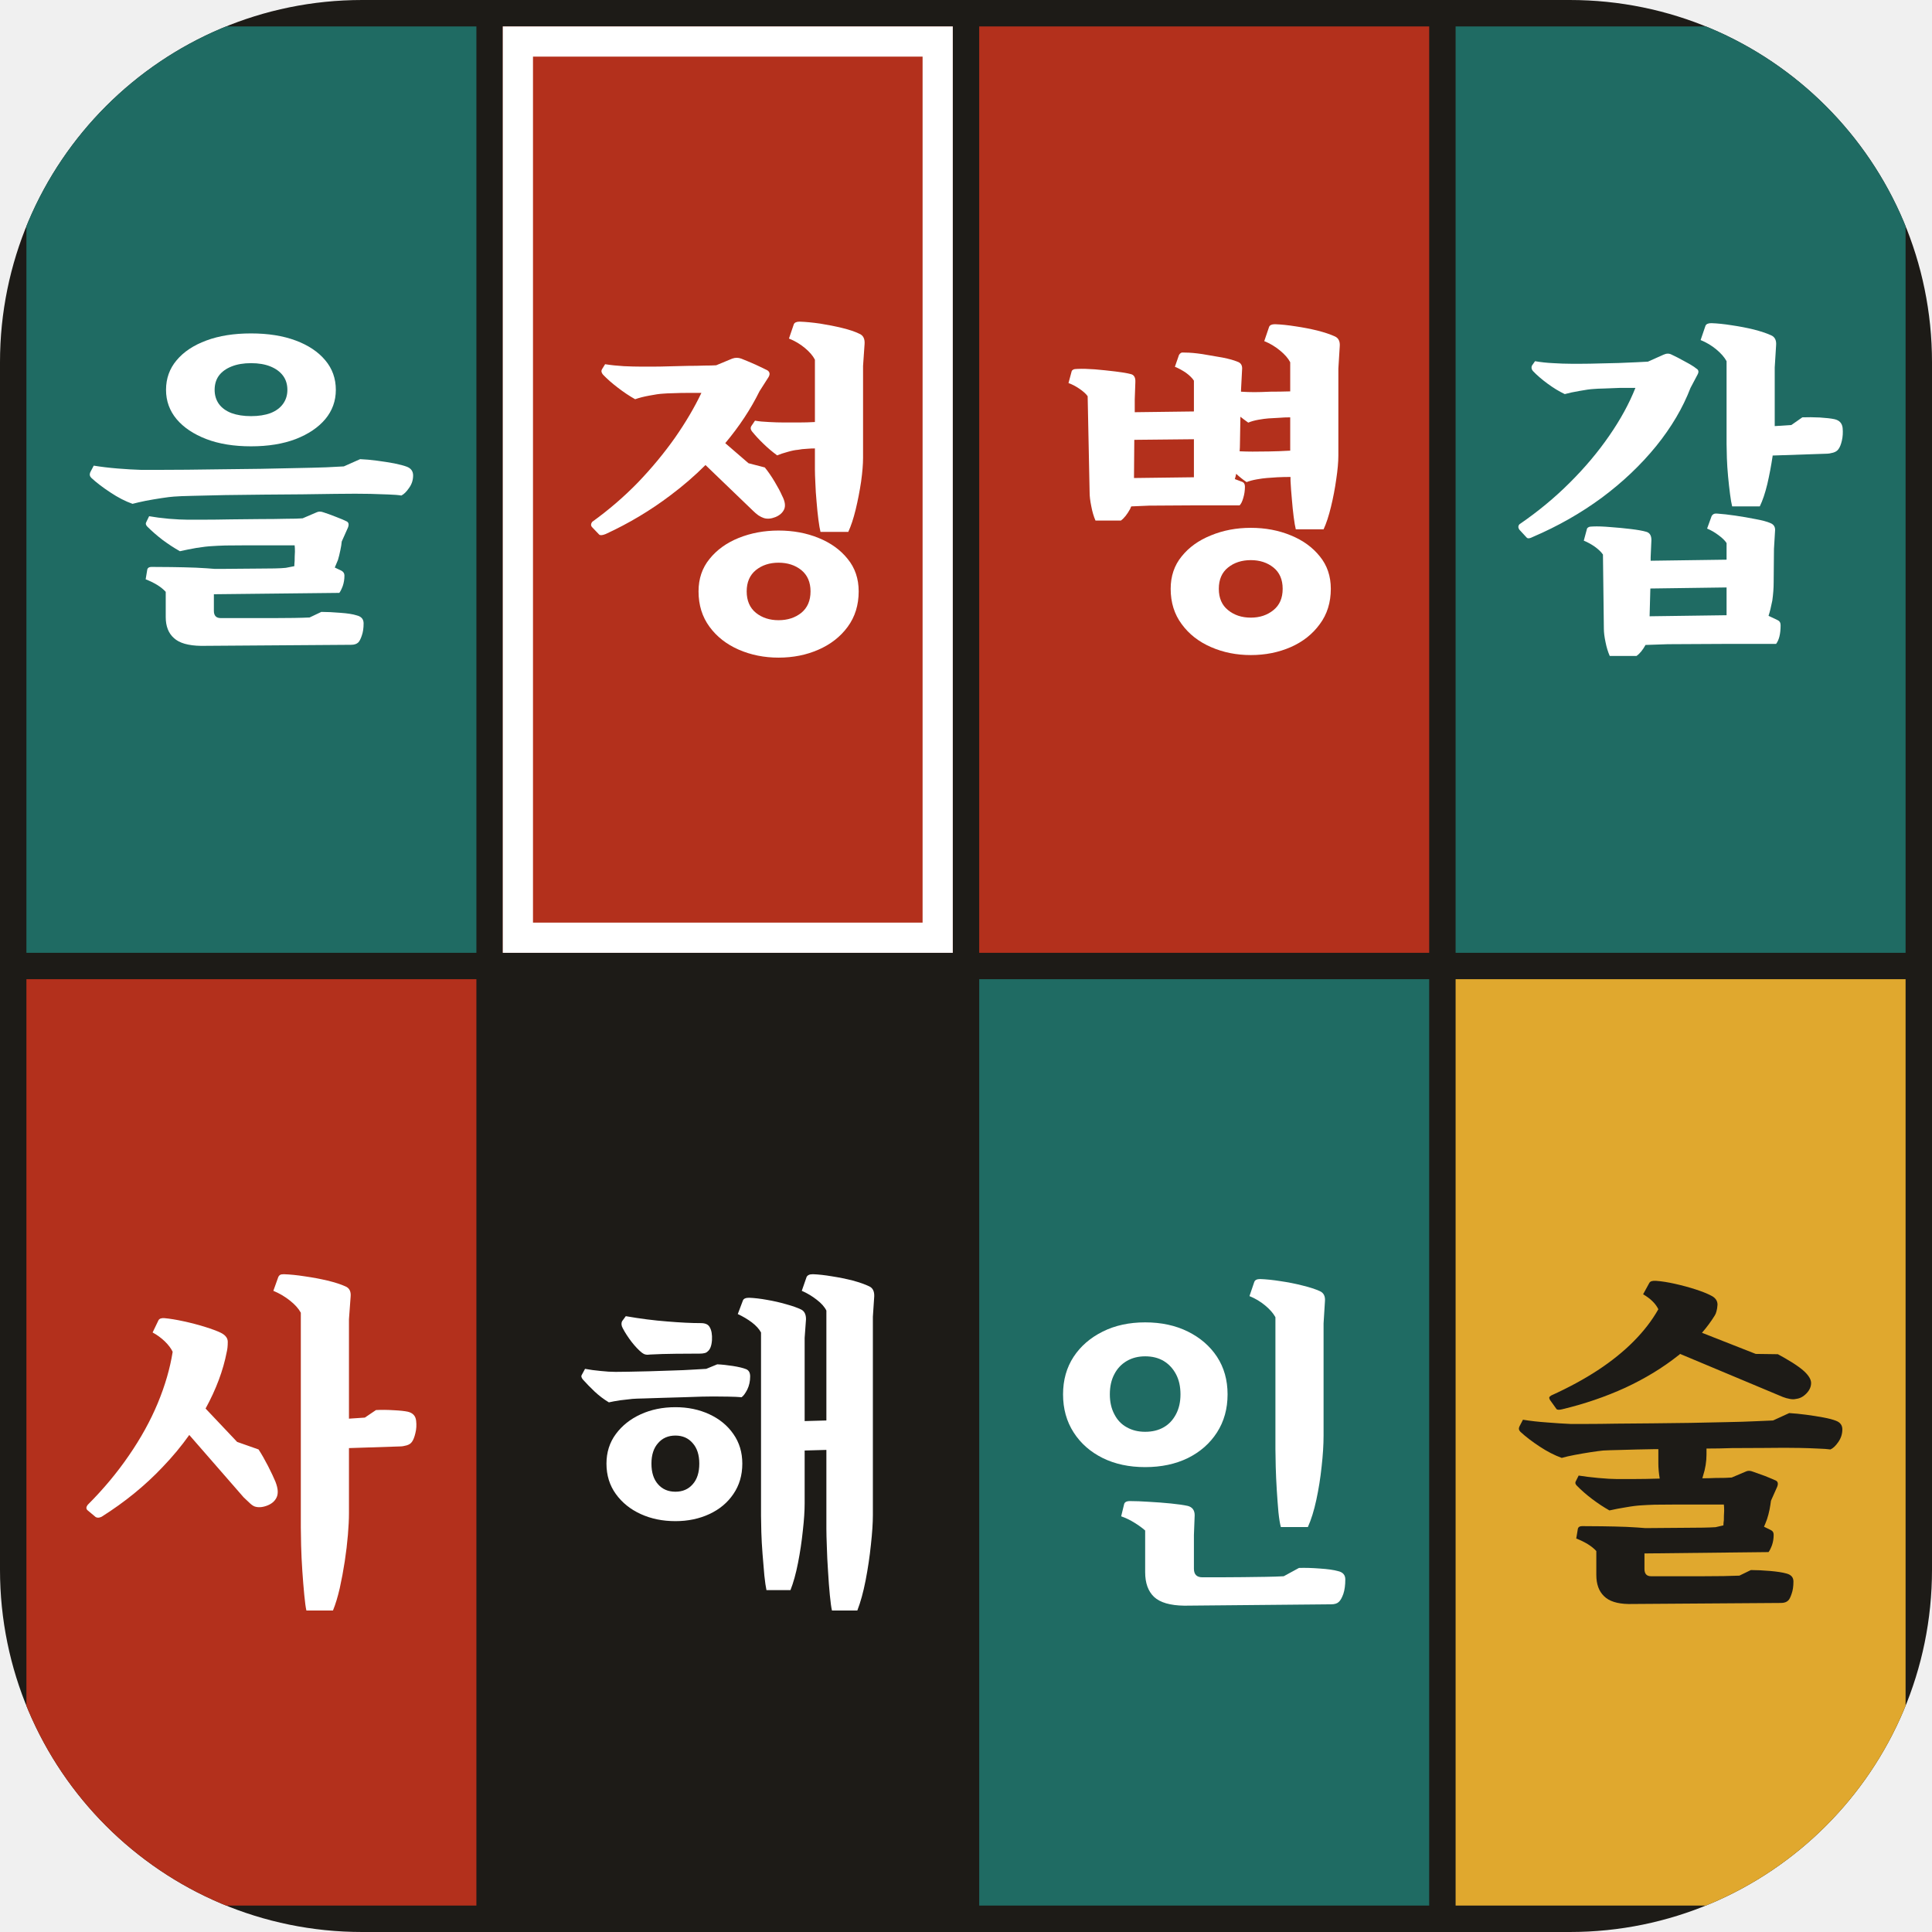
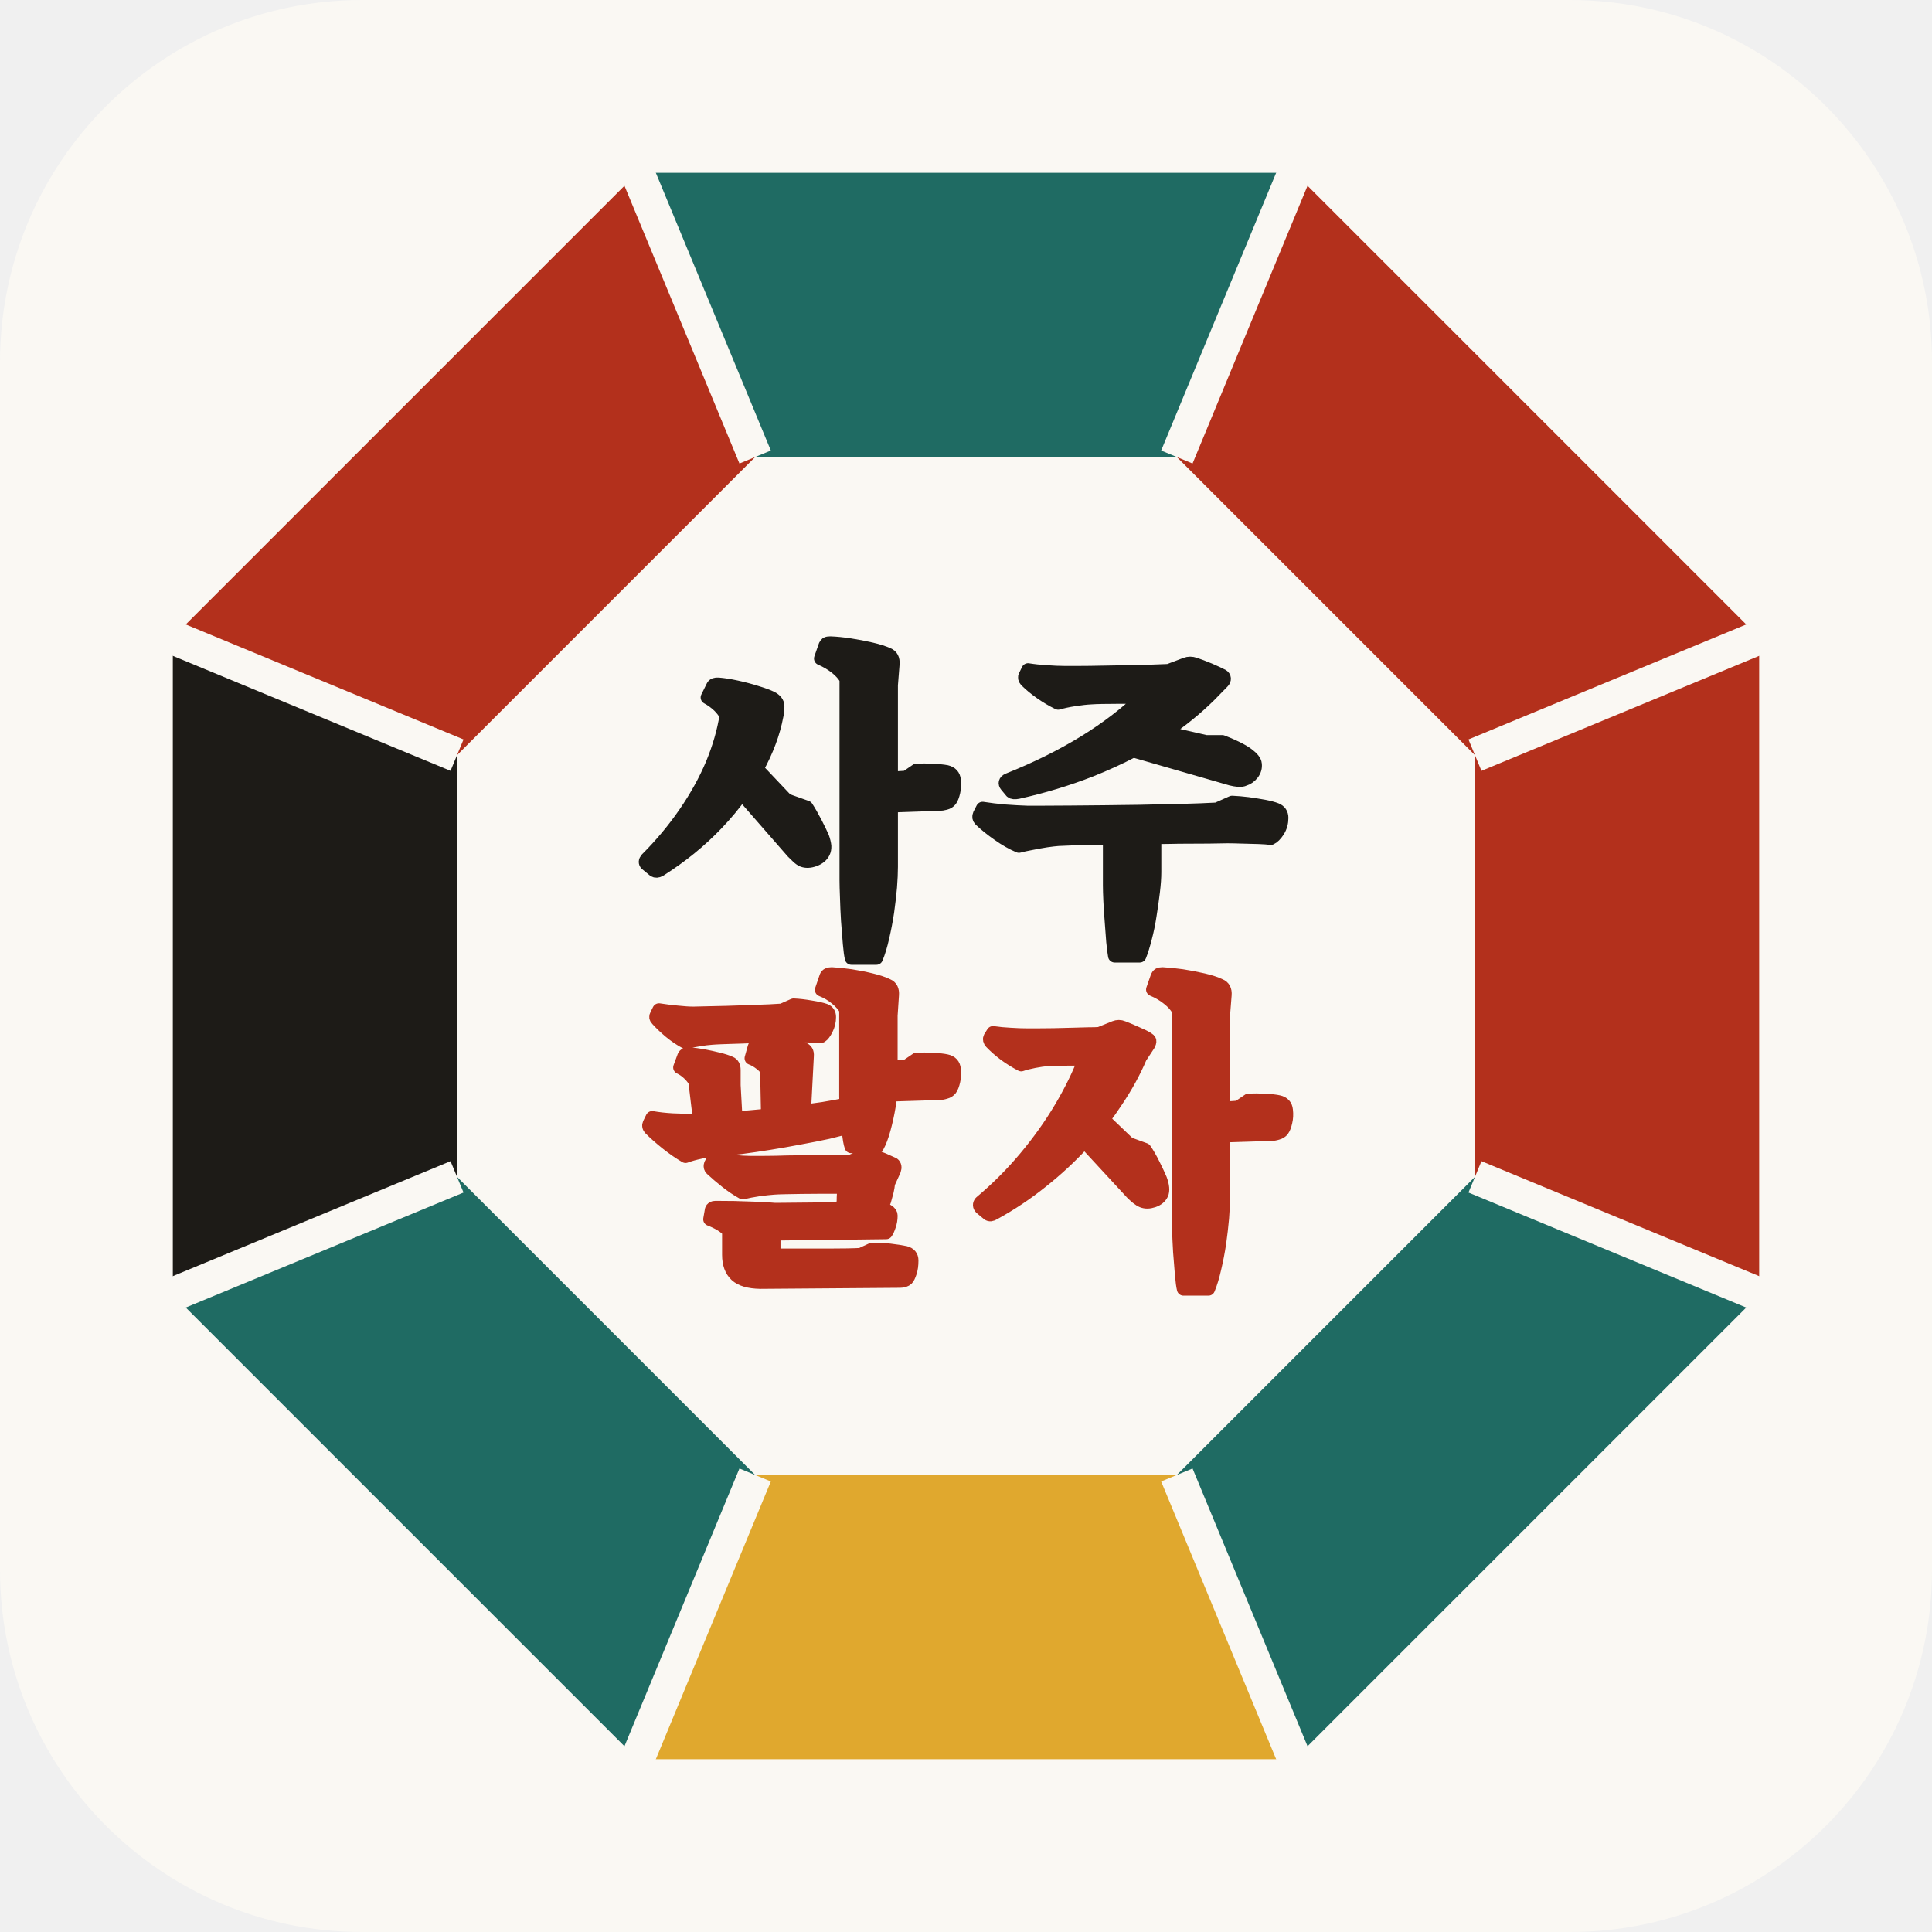
<svg xmlns="http://www.w3.org/2000/svg" viewBox="0 0 128 128">
  <clipPath id="c">
    <rect width="128" height="128" rx="24" />
  </clipPath>
  <g clip-path="url(#c)">
-     <rect width="128" height="128" fill="#1d1b17" />
-     <rect x="1.75" y="1.75" width="29.812" height="61.375" fill="#1f6b63" />
-     <path fill="#fff" d="M23.26 42.72L13.35 42.79L13.35 42.79Q13.35 42.79 13.35 42.79L13.32 42.79L13.32 42.79Q12.06 42.77 11.53 42.28Q10.98 41.8 10.98 40.88L10.98 39.21Q10.75 38.96 10.41 38.75Q10.06 38.54 9.65 38.38L9.76 37.72Q9.81 37.56 10.04 37.56Q10.55 37.56 11.36 37.57Q12.17 37.58 12.98 37.61Q13.78 37.65 14.22 37.69L14.79 37.69Q15.3 37.69 15.9 37.68Q16.51 37.67 17.11 37.67Q17.71 37.67 18.19 37.66Q18.67 37.65 18.94 37.62L19.5 37.51Q19.5 37.37 19.52 37.17Q19.52 36.87 19.54 36.55Q19.54 36.27 19.52 36.13L16.26 36.13Q15.5 36.13 14.92 36.14Q14.33 36.16 14.08 36.18Q13.64 36.2 13.02 36.3Q12.4 36.41 11.92 36.52Q11.35 36.2 10.77 35.77Q10.2 35.33 9.76 34.89Q9.6 34.73 9.7 34.57L9.88 34.2Q10.43 34.3 11.19 34.37Q11.95 34.43 12.4 34.43L13.53 34.43Q14.29 34.43 15.27 34.41L17.22 34.39Q18.19 34.39 18.97 34.37Q19.7 34.37 20.05 34.34L20.05 34.34L20.96 33.95Q21.17 33.84 21.45 33.95Q21.74 34.04 22.25 34.24Q22.75 34.43 22.98 34.55Q23.17 34.66 23.05 34.96L22.64 35.88L22.64 35.88Q22.62 36.13 22.55 36.45Q22.48 36.8 22.39 37.1Q22.27 37.39 22.18 37.6L22.62 37.81Q22.82 37.92 22.82 38.13Q22.82 38.5 22.71 38.82Q22.59 39.14 22.48 39.28L14.17 39.37L14.17 39.37L14.17 40.47Q14.17 40.95 14.63 40.95L18.19 40.95Q18.88 40.95 19.48 40.94Q20.09 40.93 20.51 40.91L21.29 40.54Q21.84 40.54 22.55 40.6Q23.26 40.65 23.63 40.77Q24.09 40.88 24.09 41.3Q24.09 41.78 23.97 42.11Q23.86 42.44 23.74 42.56Q23.58 42.72 23.26 42.72ZM22.25 25.83Q22.25 26.93 21.55 27.77Q20.85 28.6 19.59 29.09Q18.33 29.57 16.63 29.57Q14.93 29.57 13.67 29.09Q12.4 28.6 11.7 27.77Q11 26.93 11 25.83Q11 24.7 11.7 23.87Q12.4 23.03 13.67 22.56Q14.93 22.09 16.63 22.09Q18.33 22.09 19.59 22.56Q20.85 23.03 21.55 23.87Q22.25 24.7 22.25 25.83ZM23.86 30.42Q24.36 30.44 24.97 30.52Q25.58 30.6 26.12 30.7Q26.66 30.81 26.95 30.92Q27.37 31.08 27.37 31.5Q27.37 31.96 27.1 32.33Q26.84 32.71 26.59 32.83Q26.31 32.78 25.73 32.76Q25.14 32.74 24.53 32.72Q23.93 32.71 23.53 32.71Q23.14 32.71 22.22 32.72Q21.29 32.74 20.05 32.75Q18.81 32.76 17.48 32.77Q16.15 32.78 14.92 32.8Q13.69 32.83 12.78 32.85Q11.88 32.87 11.53 32.9Q11.23 32.92 10.71 33Q10.18 33.08 9.65 33.18Q9.12 33.29 8.78 33.38Q8.07 33.13 7.32 32.63Q6.57 32.14 6.05 31.66Q5.89 31.5 5.98 31.29L6.21 30.85Q6.94 30.97 7.8 31.04Q8.66 31.11 9.35 31.13L10.48 31.13Q11.28 31.13 12.39 31.12Q13.51 31.11 14.77 31.09Q16.03 31.08 17.29 31.06Q18.55 31.04 19.68 31.01Q20.8 30.99 21.62 30.96Q22.43 30.92 22.78 30.9ZM19.04 25.83Q19.04 25.28 18.75 24.89Q18.46 24.5 17.92 24.28Q17.38 24.06 16.63 24.06Q15.89 24.06 15.34 24.28Q14.79 24.5 14.5 24.89Q14.22 25.28 14.22 25.83Q14.22 26.36 14.5 26.76Q14.79 27.16 15.34 27.37Q15.89 27.57 16.63 27.57Q17.38 27.57 17.92 27.37Q18.46 27.16 18.75 26.76Q19.04 26.36 19.04 25.83Z" />
-     <rect x="33.312" y="1.75" width="29.812" height="61.375" fill="#b3301c" />
-     <path fill="#fff" d="M56.89 39.18Q56.89 40.54 56.16 41.53Q55.44 42.51 54.23 43.04Q53.03 43.57 51.58 43.57Q50.16 43.57 48.94 43.04Q47.73 42.51 47.01 41.53Q46.28 40.54 46.28 39.18Q46.28 37.92 47.01 37.03Q47.73 36.13 48.94 35.64Q50.16 35.15 51.58 35.15Q53.03 35.15 54.23 35.64Q55.44 36.13 56.16 37.03Q56.89 37.92 56.89 39.18ZM50.32 25.92Q49.45 27.69 48.05 29.36L49.59 30.69L49.59 30.69L50.67 30.97Q50.99 31.36 51.32 31.91Q51.65 32.46 51.81 32.83Q52.11 33.4 51.95 33.75Q51.79 34.09 51.37 34.26Q50.94 34.43 50.6 34.32Q50.44 34.27 50.24 34.14Q50.05 34 49.89 33.84L46.74 30.81Q45.66 31.89 44.4 32.83Q42.43 34.32 40.13 35.38Q39.81 35.51 39.7 35.42L39.24 34.94Q39.08 34.78 39.24 34.57Q40.89 33.38 42.27 31.96Q43.64 30.53 44.72 29Q45.78 27.48 46.47 26.03Q46.05 26.03 45.62 26.03Q45.07 26.03 44.61 26.05Q44.15 26.06 43.94 26.08Q43.57 26.1 43.02 26.21Q42.47 26.31 42.08 26.45Q41.51 26.13 40.94 25.69Q40.36 25.25 39.95 24.82Q39.79 24.63 39.88 24.47L40.09 24.13Q40.66 24.22 41.33 24.26Q41.99 24.29 42.5 24.29L43.25 24.29Q43.74 24.29 44.35 24.27L45.57 24.24Q46.17 24.24 46.67 24.22Q47.15 24.22 47.45 24.2L47.45 24.2L48.51 23.76Q48.81 23.65 49.11 23.76Q49.47 23.9 50.04 24.15Q50.6 24.41 50.85 24.54Q51.08 24.7 50.92 24.98ZM54.36 35.24Q54.29 34.96 54.22 34.42Q54.15 33.88 54.1 33.24Q54.04 32.6 54.02 32.01Q53.99 31.43 53.99 31.08L53.99 29.71Q53.74 29.71 53.51 29.73Q53.1 29.75 52.87 29.8Q52.59 29.82 52.18 29.94Q51.77 30.05 51.49 30.17Q51.01 29.82 50.59 29.41Q50.16 29 49.82 28.58Q49.68 28.4 49.77 28.24L50.02 27.87Q50.41 27.94 50.94 27.96Q51.47 27.99 51.91 27.99L52.94 27.99Q53.47 27.99 53.99 27.96L53.99 23.83Q53.79 23.44 53.32 23.05Q52.85 22.66 52.27 22.43L52.59 21.49Q52.66 21.31 52.98 21.31Q53.58 21.33 54.34 21.44Q55.1 21.56 55.8 21.73Q56.5 21.9 56.93 22.11Q57.32 22.27 57.28 22.8L57.18 24.24L57.18 30.33Q57.18 30.97 57.05 31.91Q56.91 32.85 56.69 33.76Q56.47 34.66 56.2 35.24ZM53.7 39.18Q53.7 38.27 53.09 37.77Q52.48 37.28 51.58 37.28Q50.69 37.28 50.08 37.77Q49.47 38.27 49.47 39.18Q49.47 40.1 50.08 40.6Q50.69 41.09 51.58 41.09Q52.48 41.09 53.09 40.6Q53.7 40.1 53.7 39.18Z" />
-     <rect x="34.312" y="2.75" width="27.812" height="59.375" fill="none" stroke="#fff" stroke-width="2.0" />
-     <rect x="64.875" y="1.75" width="29.812" height="61.375" fill="#b3301c" />
-     <path fill="#fff" d="M85.85 35.07Q85.78 34.79 85.71 34.25Q85.64 33.71 85.59 33.08Q85.53 32.45 85.5 31.85Q85.5 31.71 85.5 31.6Q85.05 31.6 84.63 31.62Q84.17 31.65 83.92 31.67Q83.65 31.69 83.26 31.76Q82.87 31.83 82.59 31.94Q82.22 31.69 81.9 31.39Q81.86 31.6 81.81 31.74L82.29 31.92Q82.48 31.99 82.48 32.24Q82.48 32.63 82.37 32.99Q82.27 33.34 82.13 33.48L79.38 33.48Q78.55 33.48 77.71 33.49Q76.88 33.5 76.12 33.5Q75.48 33.53 74.95 33.55Q74.9 33.64 74.88 33.71Q74.58 34.26 74.26 34.49L72.58 34.49Q72.4 34.08 72.3 33.54Q72.19 33 72.19 32.63L72.06 26.25Q71.9 26.02 71.52 25.76Q71.14 25.5 70.79 25.38L71 24.6Q71.02 24.53 71.1 24.49Q71.18 24.44 71.41 24.44Q71.85 24.42 72.54 24.47Q73.23 24.53 73.89 24.61Q74.56 24.69 74.9 24.78Q75.25 24.85 75.22 25.33L75.18 26.46L75.18 26.46L75.18 27.31L79.1 27.26L79.1 25.22Q78.94 24.97 78.59 24.71Q78.23 24.46 77.84 24.3L78.11 23.52Q78.16 23.43 78.24 23.38Q78.32 23.34 78.53 23.36Q78.99 23.36 79.66 23.46Q80.34 23.57 81 23.69Q81.65 23.82 81.97 23.96Q82.34 24.07 82.29 24.51L82.22 25.86L82.22 25.86L82.22 25.95Q82.68 25.98 83.1 25.98Q83.51 25.98 84.17 25.95Q84.82 25.95 85.48 25.93L85.48 24Q85.28 23.61 84.8 23.22Q84.33 22.83 83.76 22.6L84.08 21.66Q84.15 21.48 84.47 21.48Q85.07 21.5 85.83 21.62Q86.58 21.73 87.28 21.9Q87.98 22.08 88.42 22.28Q88.81 22.44 88.76 22.97L88.67 24.42L88.67 30.18Q88.67 30.82 88.53 31.75Q88.4 32.68 88.18 33.58Q87.96 34.49 87.69 35.07ZM88.17 39.01Q88.17 40.37 87.44 41.35Q86.72 42.34 85.52 42.87Q84.31 43.4 82.87 43.4Q81.44 43.4 80.23 42.87Q79.01 42.34 78.29 41.35Q77.56 40.37 77.56 39.01Q77.56 37.75 78.29 36.86Q79.01 35.96 80.23 35.47Q81.44 34.97 82.87 34.97Q84.31 34.97 85.52 35.47Q86.72 35.96 87.44 36.86Q88.17 37.75 88.17 39.01ZM84.98 39.01Q84.98 38.09 84.37 37.6Q83.76 37.11 82.87 37.11Q81.97 37.11 81.36 37.6Q80.75 38.09 80.75 39.01Q80.75 39.93 81.36 40.42Q81.97 40.92 82.87 40.92Q83.76 40.92 84.37 40.42Q84.98 39.93 84.98 39.01ZM79.1 31.62L79.1 29.1L75.15 29.14L75.13 31.67ZM84.04 27.72Q83.76 27.74 83.37 27.81Q82.98 27.88 82.7 28Q82.43 27.81 82.18 27.61L82.15 29.4Q82.15 29.65 82.13 29.9Q82.59 29.92 82.98 29.92Q83.39 29.92 84.06 29.91Q84.72 29.9 85.41 29.86Q85.46 29.86 85.48 29.86L85.48 27.65Q85.09 27.65 84.75 27.68Q84.29 27.7 84.04 27.72Z" />
-     <rect x="96.438" y="1.75" width="29.812" height="61.375" fill="#1f6b63" />
-     <path fill="#fff" d="M114.39 35.98Q114.23 35.73 113.86 35.46Q113.49 35.18 113.1 35.02L113.4 34.19Q113.45 34.1 113.53 34.06Q113.61 34.01 113.81 34.03Q114.27 34.06 114.96 34.16Q115.65 34.26 116.3 34.39Q116.96 34.51 117.28 34.65Q117.65 34.79 117.6 35.2L117.53 36.37L117.53 36.37L117.51 38.58Q117.51 39.15 117.42 39.79Q117.3 40.41 117.17 40.8L117.76 41.08Q117.97 41.17 117.97 41.42Q117.97 42.27 117.67 42.66L114.37 42.66Q113.38 42.66 112.38 42.67Q111.38 42.68 110.49 42.68Q109.66 42.71 109.02 42.73Q108.74 43.24 108.42 43.46L106.65 43.46Q106.47 43.05 106.37 42.54Q106.26 42.02 106.26 41.65L106.2 36.74Q106.03 36.49 105.66 36.22Q105.28 35.96 104.93 35.82L105.14 35.04Q105.16 34.97 105.24 34.93Q105.32 34.88 105.55 34.88Q105.99 34.86 106.69 34.92Q107.39 34.97 108.05 35.05Q108.72 35.13 109.06 35.23Q109.41 35.32 109.41 35.78L109.36 36.92L109.36 36.92L109.36 37.15L114.39 37.08ZM112 25.7Q111.24 27.68 109.73 29.55Q108.21 31.42 106.13 32.97Q104.04 34.51 101.56 35.57Q101.26 35.73 101.15 35.62L100.66 35.09Q100.53 34.9 100.66 34.74Q102.5 33.48 104 31.98Q105.51 30.48 106.63 28.85Q107.73 27.26 108.35 25.7Q107.82 25.7 107.3 25.7Q106.72 25.72 106.26 25.74Q105.81 25.75 105.6 25.77Q105.23 25.79 104.65 25.9Q104.06 26 103.67 26.11Q103.1 25.84 102.52 25.41Q101.95 24.99 101.56 24.58Q101.42 24.42 101.49 24.23L101.7 23.93Q102.27 24.03 102.91 24.06Q103.56 24.1 104.06 24.1L104.82 24.1Q105.32 24.1 105.95 24.08Q106.59 24.07 107.23 24.05Q107.87 24.03 108.42 24Q108.88 23.98 109.18 23.96L109.18 23.96L110.21 23.5Q110.51 23.36 110.76 23.5Q111.11 23.66 111.63 23.95Q112.16 24.23 112.39 24.42Q112.62 24.55 112.46 24.83ZM114.76 33.55Q114.69 33.28 114.62 32.74Q114.55 32.2 114.49 31.57Q114.43 30.93 114.41 30.35Q114.39 29.76 114.39 29.42L114.39 23.93Q114.18 23.54 113.71 23.15Q113.24 22.76 112.67 22.53L112.99 21.59Q113.06 21.41 113.38 21.41Q113.98 21.43 114.73 21.55Q115.49 21.66 116.19 21.83Q116.89 22.01 117.33 22.21Q117.72 22.37 117.67 22.9L117.58 24.35L117.58 28.23L118.68 28.16L119.41 27.65Q119.94 27.63 120.57 27.66Q121.2 27.7 121.53 27.77Q122.03 27.88 122.08 28.36Q122.12 28.8 122.03 29.19Q121.94 29.58 121.8 29.76Q121.69 29.92 121.45 29.99Q121.2 30.06 121 30.06L117.44 30.18Q117.44 30.2 117.44 30.22Q117.3 31.16 117.09 32.07Q116.87 32.98 116.59 33.55ZM109.34 38.99L109.29 40.83L114.39 40.76L114.39 38.92Z" />
-     <rect x="1.75" y="64.875" width="29.812" height="61.375" fill="#b3301c" />
-     <path fill="#fff" d="M26.49 95.83L23.12 95.94L23.12 100.26Q23.12 100.85 23.05 101.69Q22.98 102.53 22.84 103.45Q22.7 104.36 22.51 105.22Q22.31 106.09 22.06 106.7L20.3 106.7Q20.23 106.41 20.16 105.68Q20.09 104.96 20.03 104.08Q19.97 103.19 19.95 102.4Q19.93 101.61 19.93 101.2L19.93 86.97Q19.7 86.55 19.2 86.16Q18.71 85.77 18.11 85.52L18.44 84.6Q18.48 84.51 18.55 84.47Q18.62 84.42 18.8 84.42Q19.42 84.44 20.19 84.56Q20.96 84.67 21.69 84.84Q22.43 85.02 22.87 85.22Q23.28 85.38 23.23 85.91L23.12 87.4L23.12 93.99L24.17 93.92L24.91 93.42Q25.44 93.39 26.07 93.43Q26.7 93.46 27.02 93.53Q27.52 93.65 27.57 94.13Q27.62 94.56 27.52 94.95Q27.43 95.34 27.29 95.53Q27.18 95.69 26.94 95.76Q26.7 95.83 26.49 95.83ZM11.44 89.56Q11.28 89.22 10.91 88.86Q10.54 88.51 10.11 88.28L10.5 87.47Q10.59 87.31 10.89 87.33Q11.44 87.38 12.17 87.54Q12.91 87.7 13.58 87.91Q14.26 88.12 14.63 88.3Q15.09 88.53 15.09 88.9Q15.09 89.31 15.02 89.58Q14.67 91.4 13.62 93.32L15.71 95.53L17.13 96.03Q17.43 96.49 17.76 97.13Q18.09 97.78 18.25 98.17Q18.39 98.53 18.4 98.79Q18.41 99.04 18.32 99.22Q18.14 99.59 17.67 99.76Q17.2 99.93 16.85 99.8Q16.69 99.73 16.5 99.54Q16.3 99.36 16.14 99.2L12.54 95.07Q11.76 96.17 10.77 97.2Q9.03 99.04 6.73 100.49Q6.5 100.6 6.34 100.51L5.79 100.05Q5.65 99.91 5.81 99.7Q7.37 98.14 8.54 96.43Q9.72 94.72 10.45 92.97Q11.18 91.21 11.44 89.56Z" />
-     <rect x="33.312" y="64.875" width="29.812" height="61.375" fill="#1d1b17" />
-     <path fill="#fff" d="M55.12 106.7Q55.05 106.41 54.98 105.69Q54.91 104.98 54.86 104.11Q54.8 103.24 54.78 102.47Q54.75 101.7 54.75 101.29L54.75 96.06L53.31 96.1L53.31 99.61Q53.31 100.35 53.19 101.41Q53.08 102.48 52.87 103.55Q52.66 104.62 52.37 105.35L50.78 105.35Q50.71 105.03 50.64 104.38Q50.58 103.72 50.52 102.95Q50.46 102.18 50.44 101.51Q50.42 100.83 50.42 100.44L50.42 88.28Q50.23 87.93 49.81 87.61Q49.38 87.29 48.88 87.06L49.22 86.16Q49.29 85.98 49.63 85.98Q50.16 86 50.82 86.12Q51.47 86.23 52.09 86.41Q52.71 86.58 53.08 86.76Q53.4 86.92 53.4 87.4L53.31 88.64L53.31 94.15L54.75 94.11L54.75 86.83Q54.57 86.46 54.11 86.11Q53.65 85.75 53.12 85.52L53.44 84.6Q53.49 84.51 53.58 84.47Q53.67 84.42 53.86 84.42Q54.41 84.44 55.12 84.56Q55.83 84.67 56.5 84.84Q57.16 85.02 57.58 85.22Q57.94 85.38 57.92 85.89L57.83 87.24L57.83 100.39Q57.83 101.17 57.7 102.34Q57.58 103.51 57.35 104.7Q57.12 105.88 56.8 106.7ZM49.18 96.97Q49.18 98.12 48.59 98.98Q48.01 99.84 47 100.31Q45.99 100.78 44.75 100.78Q43.48 100.78 42.45 100.31Q41.42 99.84 40.8 98.98Q40.18 98.12 40.18 96.97Q40.18 95.85 40.8 95.01Q41.42 94.17 42.45 93.7Q43.48 93.23 44.75 93.23Q45.99 93.23 47 93.7Q48.01 94.17 48.59 95.01Q49.18 95.85 49.18 96.97ZM47.52 90.39Q47.98 90.41 48.56 90.5Q49.13 90.59 49.43 90.71Q49.7 90.82 49.7 91.19Q49.7 91.67 49.51 92.06Q49.31 92.45 49.13 92.57Q48.83 92.54 48.23 92.53Q47.64 92.52 47.25 92.52Q47.04 92.52 46.51 92.53Q45.99 92.54 45.3 92.57Q44.61 92.59 43.91 92.61Q43.21 92.64 42.67 92.65Q42.13 92.66 41.9 92.68Q41.58 92.71 41.11 92.77Q40.64 92.84 40.34 92.91Q39.84 92.61 39.39 92.19Q38.94 91.76 38.62 91.4Q38.46 91.21 38.55 91.08L38.76 90.69Q39.24 90.78 39.79 90.83Q40.34 90.89 40.78 90.89Q41.05 90.89 41.65 90.88Q42.24 90.87 43.03 90.85L44.56 90.8Q45.32 90.78 45.92 90.74Q46.51 90.71 46.79 90.69ZM41.46 87.2Q42.89 87.45 44.2 87.55Q45.5 87.66 46.44 87.66Q46.88 87.66 47.02 87.93Q47.2 88.23 47.17 88.79Q47.13 89.35 46.88 89.54Q46.79 89.63 46.66 89.65Q46.54 89.68 46.4 89.68Q45.76 89.68 44.78 89.69Q43.81 89.7 43.09 89.74Q42.89 89.77 42.77 89.74Q42.66 89.72 42.54 89.63Q42.22 89.38 41.85 88.91Q41.49 88.44 41.26 88Q41.12 87.75 41.21 87.54ZM46.33 96.97Q46.33 96.1 45.89 95.61Q45.46 95.11 44.75 95.11Q44.03 95.11 43.6 95.61Q43.16 96.1 43.16 96.97Q43.16 97.85 43.6 98.34Q44.03 98.83 44.75 98.83Q45.46 98.83 45.89 98.34Q46.33 97.85 46.33 96.97Z" />
-     <rect x="64.875" y="64.875" width="29.812" height="61.375" fill="#1f6b63" />
-     <path fill="#fff" d="M81.33 92.38Q81.33 93.81 80.63 94.9Q79.93 95.99 78.7 96.6Q77.47 97.2 75.87 97.2Q74.28 97.2 73.06 96.6Q71.83 95.99 71.13 94.9Q70.43 93.81 70.43 92.38Q70.43 90.96 71.13 89.89Q71.83 88.83 73.06 88.22Q74.28 87.61 75.87 87.61Q77.47 87.61 78.7 88.22Q79.93 88.83 80.63 89.89Q81.33 90.96 81.33 92.38ZM84.86 101.17Q84.77 100.85 84.7 100.19Q84.64 99.52 84.59 98.72Q84.54 97.91 84.52 97.18Q84.5 96.45 84.5 96.01L84.5 87.27Q84.29 86.88 83.82 86.49Q83.35 86.1 82.78 85.87L83.1 84.93Q83.17 84.74 83.49 84.74Q84.08 84.76 84.84 84.88Q85.6 84.99 86.3 85.17Q87 85.34 87.44 85.54Q87.83 85.71 87.78 86.23L87.69 87.68L87.69 95.11Q87.69 96.03 87.56 97.17Q87.44 98.31 87.21 99.37Q86.98 100.44 86.65 101.17ZM88.19 106.29L78.46 106.38Q77.06 106.36 76.46 105.8Q75.87 105.24 75.87 104.16L75.87 101.4Q75.59 101.15 75.17 100.89Q74.74 100.62 74.28 100.46L74.47 99.68Q74.51 99.45 74.86 99.45Q75.41 99.45 76.14 99.5Q76.88 99.54 77.58 99.61Q78.28 99.68 78.69 99.77Q79.15 99.89 79.15 100.39L79.1 101.7L79.1 103.93Q79.1 104.5 79.66 104.5L80.85 104.5Q81.56 104.5 82.34 104.49Q83.12 104.48 83.83 104.47Q84.54 104.46 85.05 104.43L86.06 103.88Q86.68 103.86 87.45 103.92Q88.22 103.97 88.65 104.09Q89.13 104.2 89.13 104.64Q89.13 105.21 89 105.6Q88.86 105.99 88.7 106.13Q88.54 106.29 88.19 106.29ZM78.21 92.38Q78.21 91.6 77.91 91.04Q77.61 90.48 77.1 90.17Q76.58 89.86 75.87 89.86Q75.18 89.86 74.65 90.17Q74.12 90.48 73.83 91.04Q73.53 91.6 73.53 92.38Q73.53 93.14 73.83 93.7Q74.12 94.27 74.65 94.56Q75.18 94.86 75.87 94.86Q76.58 94.86 77.1 94.56Q77.61 94.27 77.91 93.7Q78.21 93.14 78.21 92.38Z" />
-     <rect x="96.438" y="64.875" width="29.812" height="61.375" fill="#e0a82e" />
-     <path fill="#1d1b17" d="M118.54 93.62Q119.05 93.65 119.66 93.73Q120.27 93.81 120.8 93.91Q121.34 94.01 121.64 94.13Q122.06 94.29 122.06 94.7Q122.06 95.16 121.79 95.54Q121.53 95.92 121.27 96.03Q121 95.99 120.41 95.97Q119.83 95.94 119.22 95.93Q118.61 95.92 118.22 95.92Q117.83 95.92 116.9 95.93Q115.97 95.94 114.73 95.94Q113.91 95.97 113.06 95.97L113.06 96.36Q113.06 97.07 112.83 97.78Q112.81 97.87 112.78 97.94Q113.24 97.94 113.63 97.92Q114.39 97.92 114.73 97.89L115.65 97.5Q115.86 97.39 116.13 97.5Q116.43 97.6 116.94 97.79Q117.44 97.99 117.67 98.1Q117.86 98.21 117.74 98.51L117.33 99.43L117.33 99.43Q117.3 99.68 117.24 100Q117.17 100.35 117.07 100.65Q116.96 100.95 116.87 101.15L117.3 101.36Q117.51 101.45 117.51 101.68Q117.51 102.05 117.4 102.37Q117.28 102.69 117.17 102.83L108.95 102.92L108.95 102.92L108.95 103.95Q108.95 104.43 109.39 104.43L112.85 104.43Q113.56 104.43 114.18 104.42Q114.8 104.41 115.24 104.39L116 104.02Q116.57 104.02 117.27 104.08Q117.97 104.14 118.36 104.25Q118.82 104.37 118.82 104.78Q118.82 105.26 118.7 105.59Q118.59 105.93 118.47 106.04Q118.31 106.2 117.99 106.2L107.89 106.27Q106.77 106.25 106.27 105.75Q105.76 105.26 105.76 104.34L105.76 102.76Q105.53 102.51 105.19 102.3Q104.84 102.09 104.43 101.93L104.54 101.27Q104.59 101.11 104.82 101.11Q105.32 101.11 106.14 101.12Q106.95 101.13 107.76 101.16Q108.56 101.2 109 101.24L109.13 101.24Q109.69 101.24 110.35 101.23Q111.02 101.22 111.66 101.22Q112.3 101.22 112.83 101.21Q113.36 101.2 113.66 101.18L114.18 101.06Q114.18 100.92 114.21 100.72Q114.21 100.42 114.23 100.1Q114.23 99.82 114.21 99.68L110.95 99.68Q110.21 99.68 109.63 99.69Q109.04 99.71 108.79 99.73Q108.35 99.75 107.73 99.86Q107.11 99.96 106.63 100.07Q106.06 99.75 105.49 99.32Q104.91 98.88 104.48 98.44Q104.31 98.28 104.41 98.12L104.59 97.76Q105.14 97.85 105.9 97.92Q106.66 97.99 107.11 97.99L108.22 97.99Q108.97 97.99 109.96 97.96L109.96 97.96Q109.87 97.41 109.87 96.95L109.87 96.01Q109.73 96.01 109.62 96.01Q108.38 96.03 107.47 96.06Q106.56 96.08 106.22 96.1Q105.92 96.13 105.39 96.21Q104.87 96.29 104.34 96.39Q103.81 96.49 103.47 96.59Q102.75 96.33 102.01 95.84Q101.26 95.35 100.73 94.86Q100.57 94.7 100.67 94.5L100.9 94.06Q101.63 94.18 102.49 94.24Q103.35 94.31 104.04 94.34L105.16 94.34Q105.97 94.34 107.08 94.32Q108.19 94.31 109.46 94.3Q110.72 94.29 111.98 94.27Q113.24 94.24 114.37 94.22Q115.49 94.2 116.31 94.16Q117.12 94.13 117.47 94.11ZM109.87 86.74Q109.59 86.17 108.86 85.75L109.27 85Q109.36 84.83 109.73 84.86Q110.28 84.9 110.99 85.06Q111.7 85.22 112.35 85.43Q112.99 85.64 113.33 85.82Q113.79 86.03 113.79 86.44Q113.77 86.72 113.72 86.88Q113.68 87.04 113.61 87.15Q113.24 87.75 112.76 88.3L116.32 89.7L117.79 89.72Q118.22 89.95 118.74 90.27Q119.26 90.6 119.53 90.85Q119.99 91.28 119.99 91.63Q119.99 92 119.68 92.32Q119.37 92.64 119 92.68Q118.8 92.73 118.57 92.68Q118.34 92.64 118.11 92.55L111.31 89.7Q111.25 89.77 111.18 89.81Q109.64 91.03 107.68 91.94Q105.71 92.84 103.49 93.37Q103.19 93.44 103.12 93.35L102.69 92.75Q102.64 92.66 102.64 92.59Q102.66 92.52 102.78 92.45Q104.5 91.67 105.86 90.78Q107.23 89.88 108.24 88.86Q109.25 87.84 109.87 86.74Z" />
+     <rect width="128" height="128" fill="#faf8f3" />
+     <path fill="#1f6b63" d="M42.23 11.45L85.77 11.45L77.97 30.28L50.03 30.28Z" />
+     <path fill="#b3301c" d="M85.77 11.45L116.55 42.23L97.72 50.03L77.97 30.28Z" />
+     <path fill="#b3301c" d="M116.55 42.23L116.55 85.77L97.72 77.97L97.72 50.03Z" />
+     <path fill="#1f6b63" d="M116.55 85.77L85.77 116.55L77.97 97.72L97.72 77.97Z" />
+     <path fill="#e0a82e" d="M85.77 116.55L42.23 116.55L50.03 97.72L77.97 97.72Z" />
+     <path fill="#1f6b63" d="M42.23 116.55L11.45 85.77L30.28 77.97L50.03 97.72Z" />
+     <path fill="#1d1b17" d="M11.45 85.77L11.45 42.23L30.28 50.03L30.28 77.97Z" />
+     <path fill="#b3301c" d="M11.45 42.23L42.23 11.45L50.03 30.28L30.28 50.03Z" />
+     <line x1="50.03" y1="30.28" x2="41.15" y2="8.83" stroke="#faf8f3" stroke-width="2.25" />
+     <line x1="77.97" y1="30.28" x2="86.85" y2="8.83" stroke="#faf8f3" stroke-width="2.25" />
+     <line x1="97.72" y1="50.03" x2="119.17" y2="41.15" stroke="#faf8f3" stroke-width="2.25" />
+     <line x1="97.72" y1="77.97" x2="119.17" y2="86.85" stroke="#faf8f3" stroke-width="2.25" />
+     <line x1="77.97" y1="97.72" x2="86.85" y2="119.17" stroke="#faf8f3" stroke-width="2.25" />
+     <line x1="50.03" y1="97.72" x2="41.15" y2="119.17" stroke="#faf8f3" stroke-width="2.25" />
+     <line x1="30.28" y1="77.97" x2="8.83" y2="86.85" stroke="#faf8f3" stroke-width="2.25" />
+     <line x1="30.28" y1="50.03" x2="8.83" y2="41.15" stroke="#faf8f3" stroke-width="2.25" />
+     <path fill="#1d1b17" stroke="#1d1b17" stroke-width="0.88" stroke-linejoin="round" d="M62.21 53.28L59.05 53.39L59.05 57.43Q59.05 57.99 58.99 58.78Q58.92 59.56 58.8 60.42Q58.67 61.28 58.48 62.09Q58.3 62.9 58.06 63.48L56.41 63.48Q56.34 63.2 56.28 62.52Q56.22 61.84 56.16 61.01Q56.11 60.19 56.09 59.44Q56.06 58.7 56.06 58.32L56.06 44.99Q55.85 44.6 55.39 44.23Q54.93 43.87 54.37 43.63L54.67 42.77Q54.71 42.69 54.77 42.64Q54.84 42.6 55.01 42.6Q55.59 42.62 56.31 42.73Q57.03 42.84 57.72 43Q58.41 43.16 58.82 43.35Q59.2 43.5 59.16 44L59.05 45.39L59.05 51.56L60.04 51.5L60.73 51.03Q61.22 51.01 61.82 51.04Q62.41 51.07 62.71 51.13Q63.18 51.24 63.22 51.69Q63.27 52.1 63.18 52.47Q63.1 52.83 62.97 53.01Q62.86 53.16 62.63 53.22Q62.41 53.28 62.21 53.28ZM48.11 47.42Q47.96 47.09 47.62 46.76Q47.27 46.43 46.86 46.21L47.23 45.46Q47.31 45.31 47.59 45.33Q48.11 45.37 48.8 45.52Q49.49 45.67 50.12 45.87Q50.75 46.06 51.1 46.23Q51.53 46.45 51.53 46.79Q51.53 47.18 51.46 47.44Q51.14 49.14 50.15 50.94L52.11 53.01L53.44 53.48Q53.72 53.91 54.03 54.51Q54.34 55.11 54.5 55.48Q54.62 55.82 54.64 56.06Q54.65 56.29 54.56 56.47Q54.39 56.81 53.95 56.97Q53.51 57.13 53.18 57Q53.03 56.94 52.85 56.77Q52.67 56.6 52.52 56.45L49.14 52.58Q48.41 53.61 47.49 54.57Q45.85 56.29 43.7 57.65Q43.49 57.76 43.34 57.67L42.82 57.24Q42.69 57.11 42.84 56.92Q44.3 55.46 45.4 53.85Q46.5 52.25 47.19 50.61Q47.87 48.96 48.11 47.42ZM80.13 46.08Q78.8 47.39 77.14 48.51L79.89 49.14L80.97 49.14Q81.38 49.29 81.88 49.53Q82.39 49.78 82.64 49.97Q83.14 50.34 83.16 50.62Q83.2 50.96 82.98 51.25Q82.75 51.54 82.45 51.63Q82.26 51.72 82.03 51.69Q81.81 51.67 81.57 51.61L75.08 49.74Q73.72 50.45 72.26 51.03Q69.96 51.93 67.44 52.49Q67.12 52.55 67.01 52.45L66.67 52.04Q66.58 51.93 66.61 51.84Q66.63 51.74 66.78 51.67Q69.59 50.55 71.85 49.16Q74.09 47.78 75.72 46.19L74.07 46.19Q73.46 46.19 72.99 46.2Q72.52 46.21 72.26 46.23Q71.83 46.25 71.18 46.35Q70.54 46.45 70.11 46.58Q69.53 46.3 68.96 45.9Q68.39 45.5 67.98 45.09Q67.83 44.92 67.92 44.77L68.11 44.38Q68.67 44.47 69.34 44.51Q70 44.56 70.52 44.56L71.51 44.56Q72.17 44.56 73.03 44.54Q73.89 44.53 74.76 44.51Q75.64 44.49 76.37 44.47Q77.05 44.45 77.42 44.43L77.42 44.43L78.56 44Q78.84 43.89 79.16 44Q79.55 44.13 80.13 44.37Q80.71 44.62 80.99 44.77Q81.1 44.84 81.11 44.95Q81.12 45.07 81.01 45.18ZM73.85 63.33Q73.79 63 73.73 62.39Q73.68 61.78 73.63 61.06Q73.57 60.34 73.54 59.69Q73.51 59.05 73.51 58.66L73.51 55.52Q73.4 55.52 73.29 55.52Q72.15 55.54 71.3 55.56Q70.45 55.59 70.11 55.61Q69.83 55.63 69.33 55.7Q68.82 55.78 68.33 55.88Q67.83 55.97 67.51 56.06Q66.84 55.78 66.14 55.28Q65.44 54.79 64.95 54.32Q64.8 54.17 64.89 53.97L65.1 53.56Q65.79 53.67 66.59 53.74Q67.4 53.8 68.05 53.82L69.12 53.82Q69.87 53.82 70.91 53.81Q71.94 53.8 73.12 53.79Q74.3 53.78 75.48 53.76Q76.67 53.74 77.71 53.71Q78.75 53.69 79.53 53.66Q80.3 53.63 80.62 53.61L81.63 53.16Q82.11 53.18 82.68 53.25Q83.25 53.33 83.75 53.42Q84.26 53.52 84.54 53.63Q84.92 53.78 84.92 54.19Q84.92 54.66 84.68 55.05Q84.43 55.43 84.19 55.54Q83.93 55.5 83.39 55.48Q82.84 55.46 82.27 55.45Q81.7 55.43 81.33 55.43Q80.97 55.43 80.1 55.45Q79.23 55.46 78.09 55.46Q77.31 55.48 76.5 55.48L76.5 57.78Q76.5 58.32 76.41 59.07Q76.32 59.82 76.19 60.63Q76.07 61.43 75.88 62.14Q75.7 62.85 75.51 63.33Z" />
+     <path fill="#b3301c" stroke="#b3301c" stroke-width="0.88" stroke-linejoin="round" d="M47.46 76.18Q47.03 76.2 46.42 76.33Q45.81 76.46 45.42 76.61Q44.82 76.26 44.19 75.76Q43.55 75.25 43.08 74.78Q42.93 74.63 43.01 74.46L43.21 74.05Q43.83 74.16 44.56 74.2Q45.29 74.24 45.92 74.22Q46.11 74.22 46.35 74.2L46.05 71.68Q45.94 71.43 45.65 71.15Q45.36 70.87 45.04 70.72L45.31 69.99Q45.38 69.81 45.68 69.83Q46.09 69.86 46.6 69.95Q47.12 70.05 47.6 70.17Q48.09 70.29 48.37 70.42Q48.63 70.52 48.63 70.89L48.63 71.9L48.75 74.07Q49.42 74.03 50.11 73.96Q50.47 73.92 50.86 73.9L50.8 70.93Q50.69 70.69 50.38 70.46Q50.07 70.22 49.77 70.11L49.98 69.36Q50.02 69.21 50.35 69.21Q50.73 69.19 51.29 69.23Q51.85 69.28 52.38 69.34Q52.9 69.4 53.21 69.49Q53.51 69.58 53.48 69.96L53.42 71.12L53.29 73.62Q53.94 73.53 54.52 73.45Q55.42 73.3 56.06 73.17Q56.04 72.84 56.04 72.63L56.04 66.89Q55.85 66.52 55.41 66.16Q54.97 65.79 54.43 65.58L54.73 64.7Q54.8 64.52 55.1 64.52Q55.66 64.55 56.37 64.65Q57.08 64.76 57.73 64.92Q58.39 65.08 58.8 65.28Q59.16 65.43 59.12 65.92L59.03 67.28L59.03 70.72L60.04 70.65L60.73 70.18Q61.22 70.16 61.82 70.19Q62.41 70.22 62.71 70.29Q63.18 70.39 63.22 70.85Q63.27 71.25 63.18 71.62Q63.1 71.98 62.97 72.16Q62.86 72.31 62.63 72.37Q62.41 72.44 62.21 72.44L59.01 72.54Q58.97 72.89 58.9 73.3Q58.77 74.07 58.57 74.8Q58.37 75.53 58.13 75.96L56.39 75.96Q56.28 75.64 56.22 74.99Q56.19 74.84 56.17 74.69Q55.59 74.84 54.86 75.02Q53.98 75.21 52.99 75.39Q52 75.58 51 75.74Q50 75.9 49.09 76.02Q48.17 76.13 47.46 76.18ZM59.63 84.88L50.37 84.95Q49.25 84.93 48.77 84.48Q48.28 84.02 48.28 83.14L48.28 81.55Q48.07 81.32 47.74 81.12Q47.42 80.93 47.03 80.78L47.14 80.15Q47.19 80 47.4 80Q47.87 80 48.64 80.01Q49.4 80.03 50.15 80.06Q50.9 80.09 51.31 80.13L51.7 80.13Q52.17 80.13 52.7 80.12Q53.23 80.11 53.74 80.11Q54.26 80.11 54.69 80.1Q55.12 80.09 55.38 80.07L55.83 79.96Q55.85 79.83 55.87 79.62Q55.87 79.34 55.89 79.04Q55.89 78.78 55.87 78.65L54.41 78.65Q53.74 78.65 53.11 78.66Q52.47 78.67 51.98 78.68Q51.49 78.69 51.25 78.71Q50.84 78.74 50.25 78.82Q49.66 78.91 49.21 79.02Q48.65 78.71 48.11 78.28Q47.57 77.85 47.14 77.45Q47.01 77.32 47.08 77.14L47.27 76.8Q47.79 76.89 48.52 76.95Q49.25 77.02 49.66 77.02L50.65 77.02Q51.33 77.02 52.19 76.99L53.89 76.97Q54.73 76.97 55.41 76.96Q56.09 76.95 56.39 76.93L57.31 76.54Q57.51 76.44 57.76 76.54Q58.04 76.63 58.51 76.82Q58.97 77.02 59.18 77.12Q59.35 77.25 59.25 77.53L58.86 78.39L58.86 78.39Q58.84 78.63 58.77 78.93Q58.69 79.25 58.6 79.55Q58.49 79.85 58.41 80.03L58.8 80.22Q59.03 80.35 59.03 80.54Q59.03 80.89 58.92 81.2Q58.82 81.51 58.71 81.66L51.27 81.75L51.27 81.75L51.27 82.71Q51.27 83.16 51.68 83.16L54.88 83.16Q55.53 83.16 56.09 83.15Q56.65 83.14 57.03 83.12L57.76 82.78Q58.28 82.76 58.95 82.83Q59.61 82.91 59.98 82.99Q60.41 83.1 60.41 83.51Q60.41 83.98 60.3 84.3Q60.19 84.63 60.09 84.73Q59.93 84.88 59.63 84.88ZM52.58 66.59Q53.08 66.61 53.71 66.72Q54.34 66.82 54.65 66.93Q54.95 67.04 54.95 67.38Q54.95 67.81 54.76 68.18Q54.58 68.54 54.41 68.65Q54.22 68.63 53.82 68.63Q53.42 68.63 53.01 68.62Q52.6 68.61 52.35 68.61Q52.15 68.61 51.63 68.62Q51.1 68.63 50.43 68.65L49.08 68.7Q48.39 68.72 47.86 68.74Q47.34 68.76 47.14 68.78Q46.8 68.8 46.28 68.89Q45.77 68.97 45.44 69.06Q44.91 68.78 44.4 68.36Q43.9 67.94 43.53 67.53Q43.4 67.41 43.49 67.25L43.66 66.91Q44.22 67 44.86 67.06Q45.51 67.13 45.94 67.13Q46.17 67.13 46.77 67.11Q47.36 67.1 48.11 67.08Q48.86 67.06 49.61 67.03Q50.37 67 50.96 66.98Q51.55 66.95 51.81 66.93ZM84.21 75.15L81.05 75.25L81.05 79.36Q81.05 79.92 80.99 80.7Q80.92 81.49 80.8 82.35Q80.67 83.21 80.48 84.01Q80.3 84.82 80.06 85.4L78.41 85.4Q78.34 85.12 78.28 84.44Q78.22 83.77 78.16 82.94Q78.11 82.11 78.09 81.37Q78.06 80.63 78.06 80.24L78.06 66.91Q77.85 66.52 77.39 66.16Q76.93 65.79 76.37 65.56L76.67 64.7Q76.71 64.61 76.77 64.57Q76.84 64.52 77.01 64.52Q77.59 64.55 78.31 64.65Q79.03 64.76 79.72 64.92Q80.41 65.08 80.82 65.28Q81.2 65.43 81.16 65.92L81.05 67.32L81.05 73.43L82.04 73.36L82.73 72.89Q83.22 72.87 83.82 72.9Q84.41 72.93 84.71 73Q85.18 73.1 85.22 73.55Q85.27 73.96 85.18 74.33Q85.1 74.69 84.97 74.87Q84.86 75.02 84.63 75.08Q84.41 75.15 84.21 75.15ZM74.99 79.04L71.85 75.64Q71.81 75.7 71.74 75.75Q70.5 77.1 69.01 78.28Q67.53 79.47 65.85 80.39Q65.62 80.54 65.47 80.43L64.99 80.03Q64.82 79.85 64.97 79.66Q66.58 78.31 67.93 76.7Q69.27 75.1 70.28 73.4Q71.27 71.73 71.87 70.16Q71.46 70.16 71.01 70.16Q70.48 70.16 70.03 70.17Q69.59 70.18 69.38 70.2Q69.03 70.22 68.52 70.32Q68 70.42 67.66 70.54Q67.12 70.26 66.58 69.87Q66.05 69.47 65.66 69.06Q65.51 68.89 65.59 68.74L65.79 68.42Q66.33 68.5 66.94 68.53Q67.55 68.57 68.02 68.57L68.76 68.57Q69.23 68.57 69.81 68.56Q70.39 68.54 70.99 68.53Q71.59 68.52 72.09 68.5Q72.56 68.5 72.84 68.48L72.84 68.48L73.85 68.07Q74.13 67.96 74.39 68.07Q74.73 68.2 75.27 68.44Q75.81 68.67 76.04 68.82Q76.13 68.87 76.17 68.95Q76.19 69.06 76.09 69.23L75.55 70.05Q74.93 71.51 73.96 72.95Q73.55 73.58 73.1 74.16L74.78 75.77L75.85 76.16Q76.13 76.56 76.43 77.17Q76.73 77.77 76.88 78.13Q77.12 78.78 76.97 79.1Q76.82 79.42 76.41 79.56Q76 79.7 75.68 79.57Q75.53 79.51 75.33 79.35Q75.14 79.19 74.99 79.04Z" />
  </g>
</svg>
